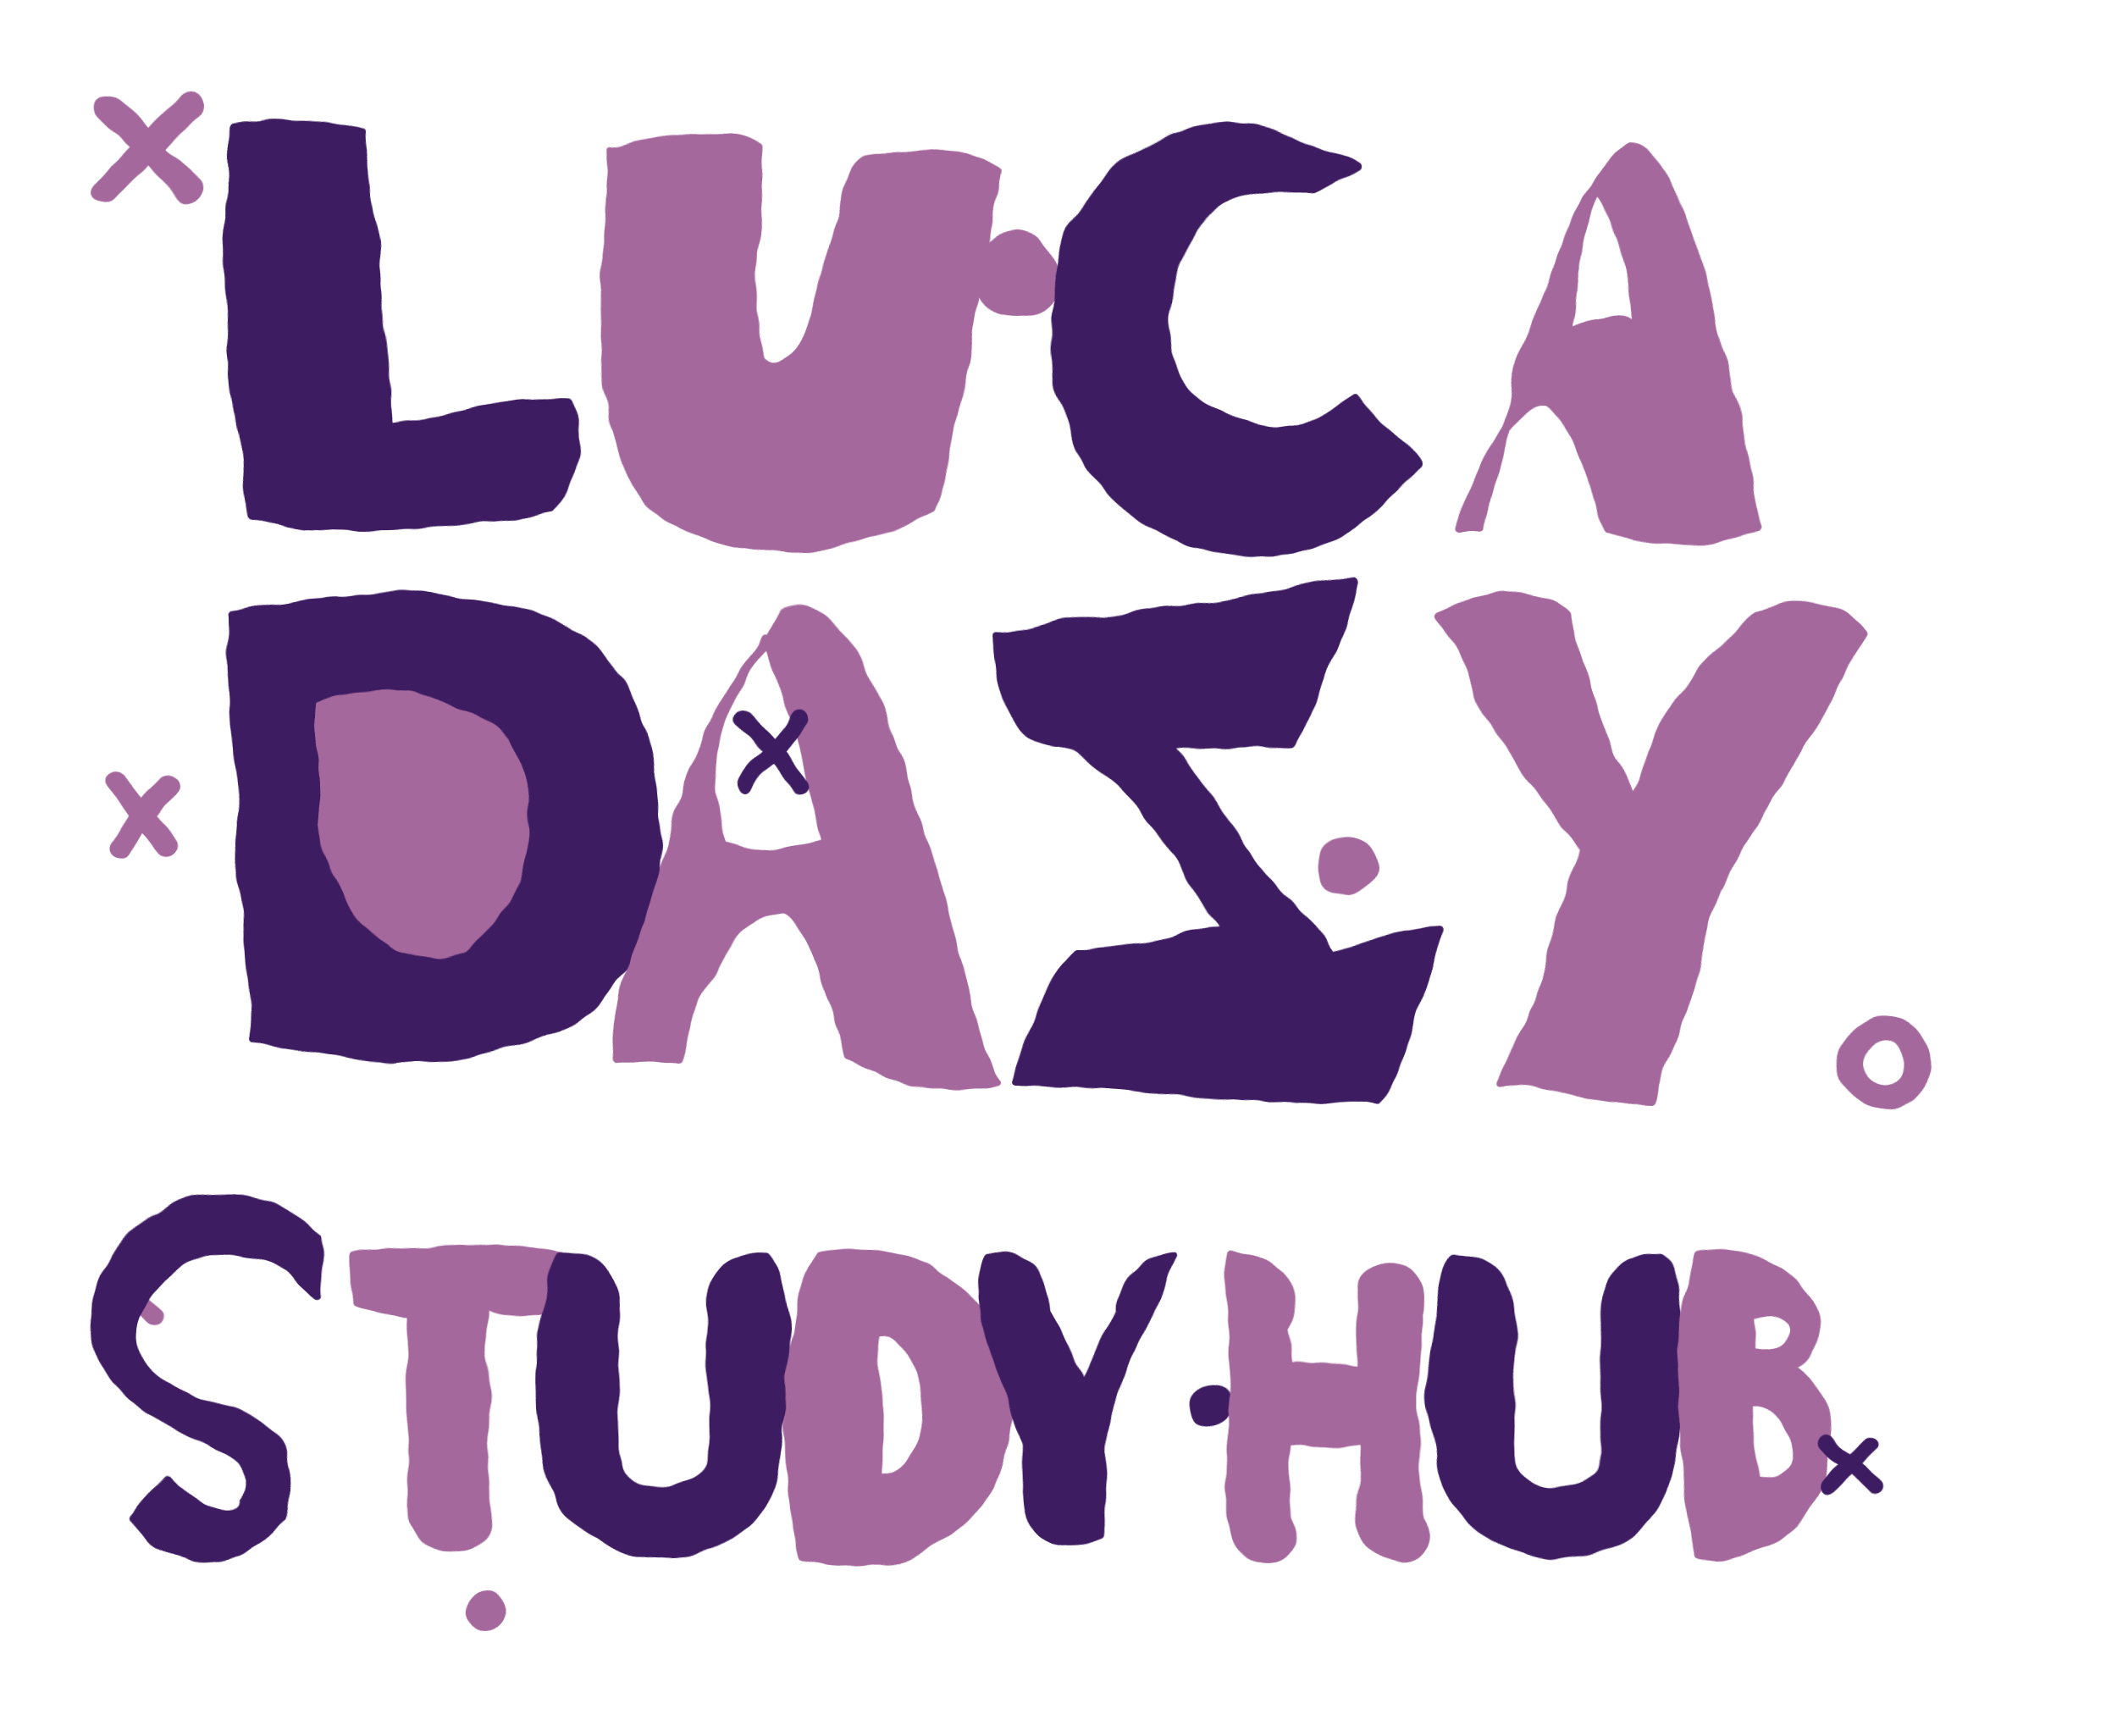
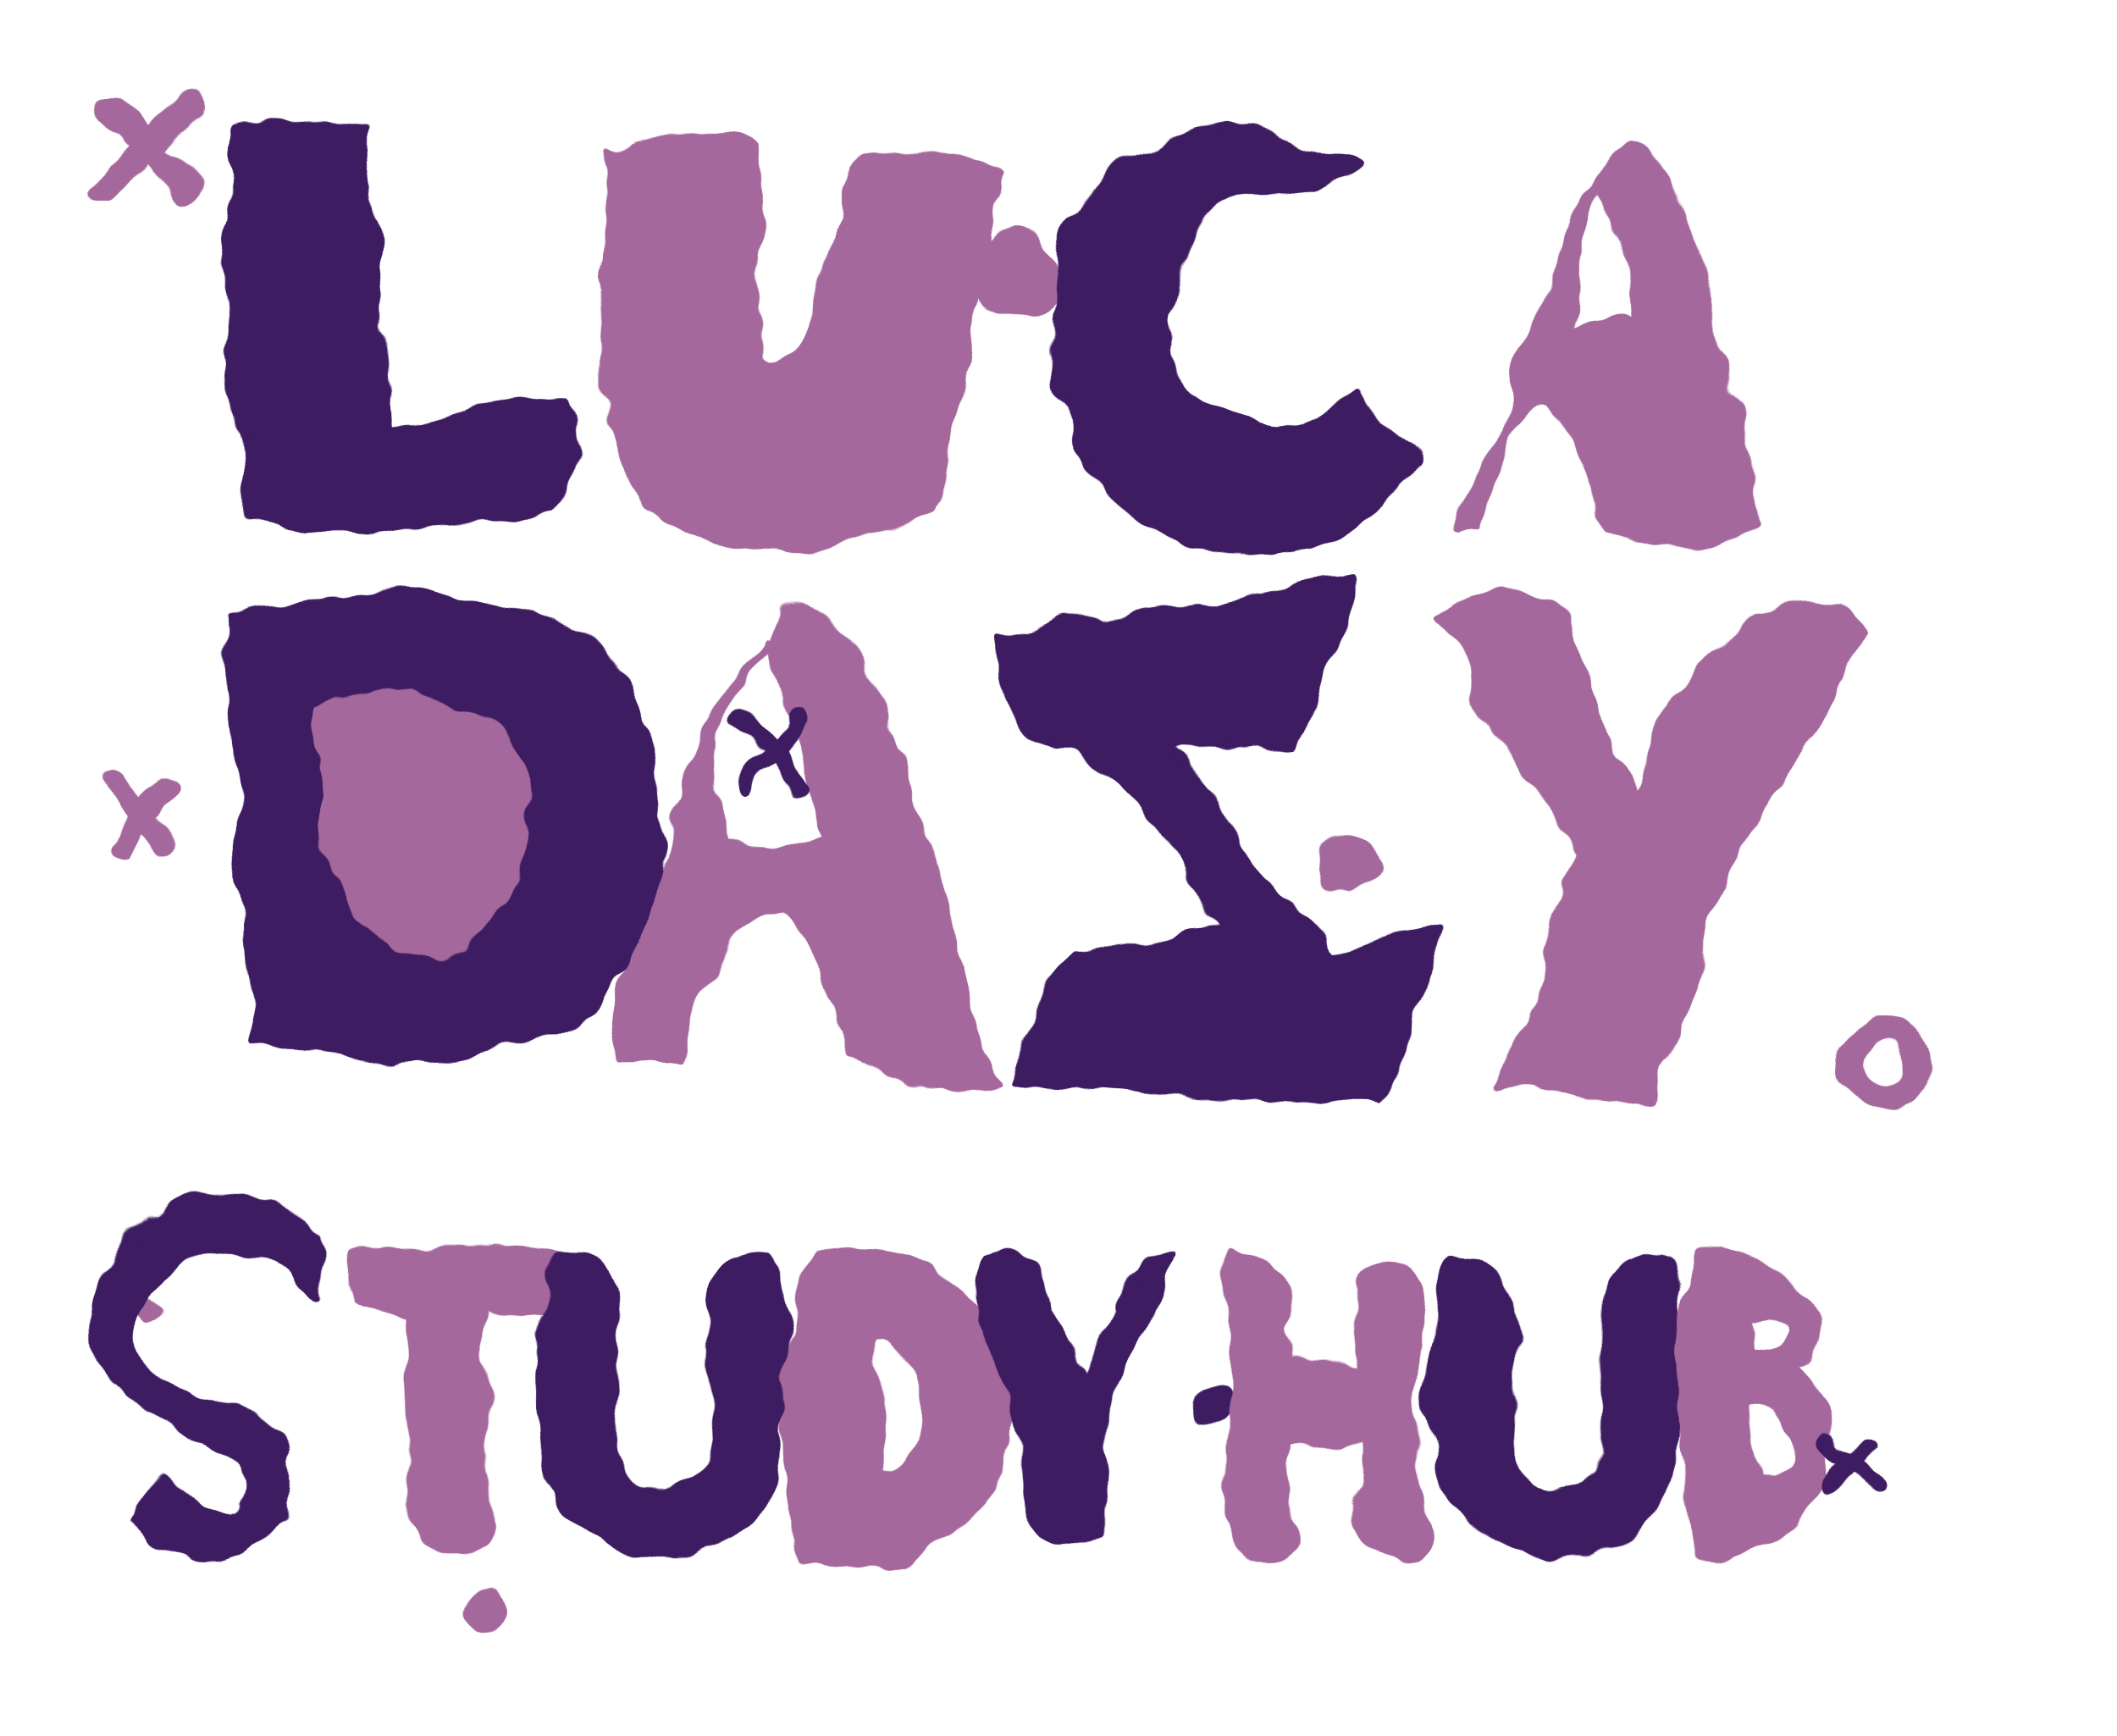
<svg xmlns="http://www.w3.org/2000/svg" viewBox="0 0 500 410" width="500" height="410">
  <defs>
    <filter id="rough-edge" x="-10%" y="-10%" width="120%" height="120%">
      <feTurbulence type="fractalNoise" baseFrequency="0.06" numOctaves="3" result="noise" seed="1" />
-       <feDisplacementMap in="SourceGraphic" in2="noise" scale="3.5" xChannelSelector="R" yChannelSelector="G" />
+       <feDisplacementMap in="SourceGraphic" in2="noise" scale="7.5" xChannelSelector="R" yChannelSelector="G" />
    </filter>
  </defs>
  <g filter="url(#rough-edge)" stroke-linejoin="round" stroke-linecap="round" transform="translate(10, 10)">
    <path d="M15,15 L35,35 M35,15 L15,35" stroke="#a5689d" stroke-width="6" />
    <path d="M45,20 C60,18 70,20 75,22 C78,45 80,65 82,90 C100,88 115,85 125,85 C128,95 125,105 120,110 C95,115 70,115 50,112 C45,80 42,50 45,20 Z" fill="#3e1c61" stroke="#3e1c61" stroke-width="2" />
    <path d="M135,25 C150,22 165,22 170,25 C168,45 165,65 170,75 C175,80 180,75 185,55 C187,45 190,30 195,28 C210,25 220,25 225,30 C220,65 215,95 210,110 C185,125 160,120 145,110 C130,95 132,60 135,25 Z" fill="#a5689d" stroke="#a5689d" stroke-width="2" />
    <circle cx="230" cy="55" r="10" fill="#a5689d" />
    <path d="M310,30 C280,10 250,20 240,55 C235,90 250,115 280,120 C300,125 315,110 325,100 L310,85 C290,100 265,90 265,65 C265,45 280,30 300,35 L310,30 Z" fill="#3e1c61" stroke="#3e1c61" stroke-width="2" />
    <path fill-rule="evenodd" d="M340,115 C350,65 365,30 375,25 C385,25 395,60 405,115 C390,118 380,118 370,115 C365,100 360,85 355,85 C345,85 340,100 335,115 Z M360,68 C367,65 374,65 377,68 C374,50 372,40 367,35 C362,50 360,60 360,68 Z" fill="#a5689d" stroke="#a5689d" stroke-width="2" />
    <path d="M45,135 C70,130 100,130 115,135 C145,145 150,185 140,215 C125,240 90,245 50,235 C48,200 45,160 45,135 Z" fill="#3e1c61" stroke="#3e1c61" stroke-width="2" />
    <path d="M65,155 C85,150 100,155 110,165 C120,185 115,205 100,215 C85,220 70,210 65,185 Z" fill="#a5689d" />
    <path d="M18,175 L30,190 M30,175 L18,190" stroke="#a5689d" stroke-width="5" />
    <path fill-rule="evenodd" d="M135,240 C145,185 165,145 175,135 C185,130 195,145 205,180 C215,210 220,235 225,245 C210,248 200,245 190,240 C185,220 180,205 175,205 C165,205 155,220 150,240 Z M160,190 C170,195 180,190 185,190 C180,165 175,150 170,140 C160,160 155,175 160,190 Z" fill="#a5689d" stroke="#a5689d" stroke-width="2" />
    <path d="M166,160 L179,175 M179,160 L166,175" stroke="#3e1c61" stroke-width="4" />
    <path d="M225,140 C260,135 295,130 310,128 C305,145 300,155 295,165 C280,165 270,168 265,165 C280,185 295,205 305,215 C315,212 325,210 330,210 C325,225 320,245 315,250 C280,250 250,245 230,245 C235,230 240,220 245,215 C260,215 270,210 280,210 C265,190 255,170 240,165 C230,165 225,155 225,140 Z" fill="#3e1c61" stroke="#3e1c61" stroke-width="2" />
    <circle cx="308" cy="195" r="7" fill="#a5689d" />
    <path d="M330,135 C345,130 355,130 360,135 C365,155 370,170 375,180 C385,155 395,145 405,135 C415,130 425,135 430,140 C415,165 405,185 395,200 C390,220 385,235 380,250 C365,250 355,245 345,245 C355,225 360,205 365,190 C350,175 340,155 330,135 Z" fill="#a5689d" stroke="#a5689d" stroke-width="2" />
    <path fill-rule="evenodd" d="M435,230 A11,11 0 1,0 435,252 A11,11 0 1,0 435,230 M435,236 A5,5 0 1,1 435,246 A5,5 0 1,1 435,236 Z" fill="#a5689d" />
    <g transform="translate(8, 36) scale(0.88)">
      <path d="M 10,290 L 22,302 M 22,290 L 10,302" stroke="#a5689d" stroke-width="4" />
      <path d="M 65 295 C 50 280, 30 280, 20 295 C 10 310, 20 320, 35 325 C 55 330, 60 340, 55 355 C 45 370, 25 370, 15 355 L 25 345 C 35 355, 45 355, 45 350 C 50 340, 40 335, 25 330 C 5 320, 0 300, 10 285 C 25 265, 50 265, 65 280 Z" fill="#3e1c61" stroke="#3e1c61" stroke-width="2" />
      <path d="M 75 285 C 100 282, 120 282, 130 285 C 130 295, 130 300, 120 300 C 115 300, 110 298, 110 298 L 110 355 C 110 365, 90 365, 90 355 L 90 300 C 85 300, 80 300, 75 298 Z" fill="#a5689d" stroke="#a5689d" stroke-width="2" />
      <path d="M 130 285 C 140 285, 145 290, 145 300 L 145 340 C 145 350, 170 350, 170 340 L 170 300 C 170 290, 175 285, 185 285 C 195 295, 190 340, 185 350 C 175 370, 140 370, 130 350 C 120 330, 125 295, 130 285 Z" fill="#3e1c61" stroke="#3e1c61" stroke-width="2" />
      <path fill-rule="evenodd" d="M 200 285 C 230 280, 255 300, 250 330 C 245 365, 215 370, 195 365 C 190 340, 190 300, 200 285 Z M 215 305 C 230 300, 235 345, 215 345 Z" fill="#a5689d" stroke="#a5689d" stroke-width="2" />
      <path d="M 245 285 C 255 285, 260 290, 260 300 L 270 320 L 280 300 C 280 290, 290 285, 295 285 C 285 305, 275 330, 275 340 L 275 360 C 265 365, 255 360, 255 350 L 255 335 C 250 320, 240 300, 245 285 Z" fill="#3e1c61" stroke="#3e1c61" stroke-width="2" />
      <circle cx="304" cy="325" r="6" fill="#3e1c61" />
      <path d="M 310 285 C 325 285, 330 295, 325 305 L 325 315 L 345 315 L 345 295 C 345 285, 365 285, 360 300 L 360 355 C 365 370, 345 370, 345 355 L 345 335 L 325 335 L 325 355 C 330 370, 310 370, 310 355 Z" fill="#a5689d" stroke="#a5689d" stroke-width="2" />
      <path d="M 370 285 C 380 285, 385 290, 385 300 L 385 340 C 385 350, 410 350, 410 340 L 410 300 C 410 290, 415 285, 425 285 C 435 295, 430 340, 425 350 C 415 370, 380 370, 370 350 C 360 330, 365 295, 370 285 Z" fill="#3e1c61" stroke="#3e1c61" stroke-width="2" />
      <path fill-rule="evenodd" d="M 435 285 C 465 280, 475 305, 460 315 C 480 325, 470 370, 435 365 C 430 340, 430 300, 435 285 Z M 450 300 C 465 295, 465 315, 450 310 Z M 450 325 C 465 325, 465 350, 450 345 Z" fill="#a5689d" stroke="#a5689d" stroke-width="2" />
      <path d="M 470,335 L 482,347 M 482,335 L 470,347" stroke="#3e1c61" stroke-width="4" />
      <circle cx="110" cy="380" r="5" fill="#a5689d" />
    </g>
  </g>
</svg>
